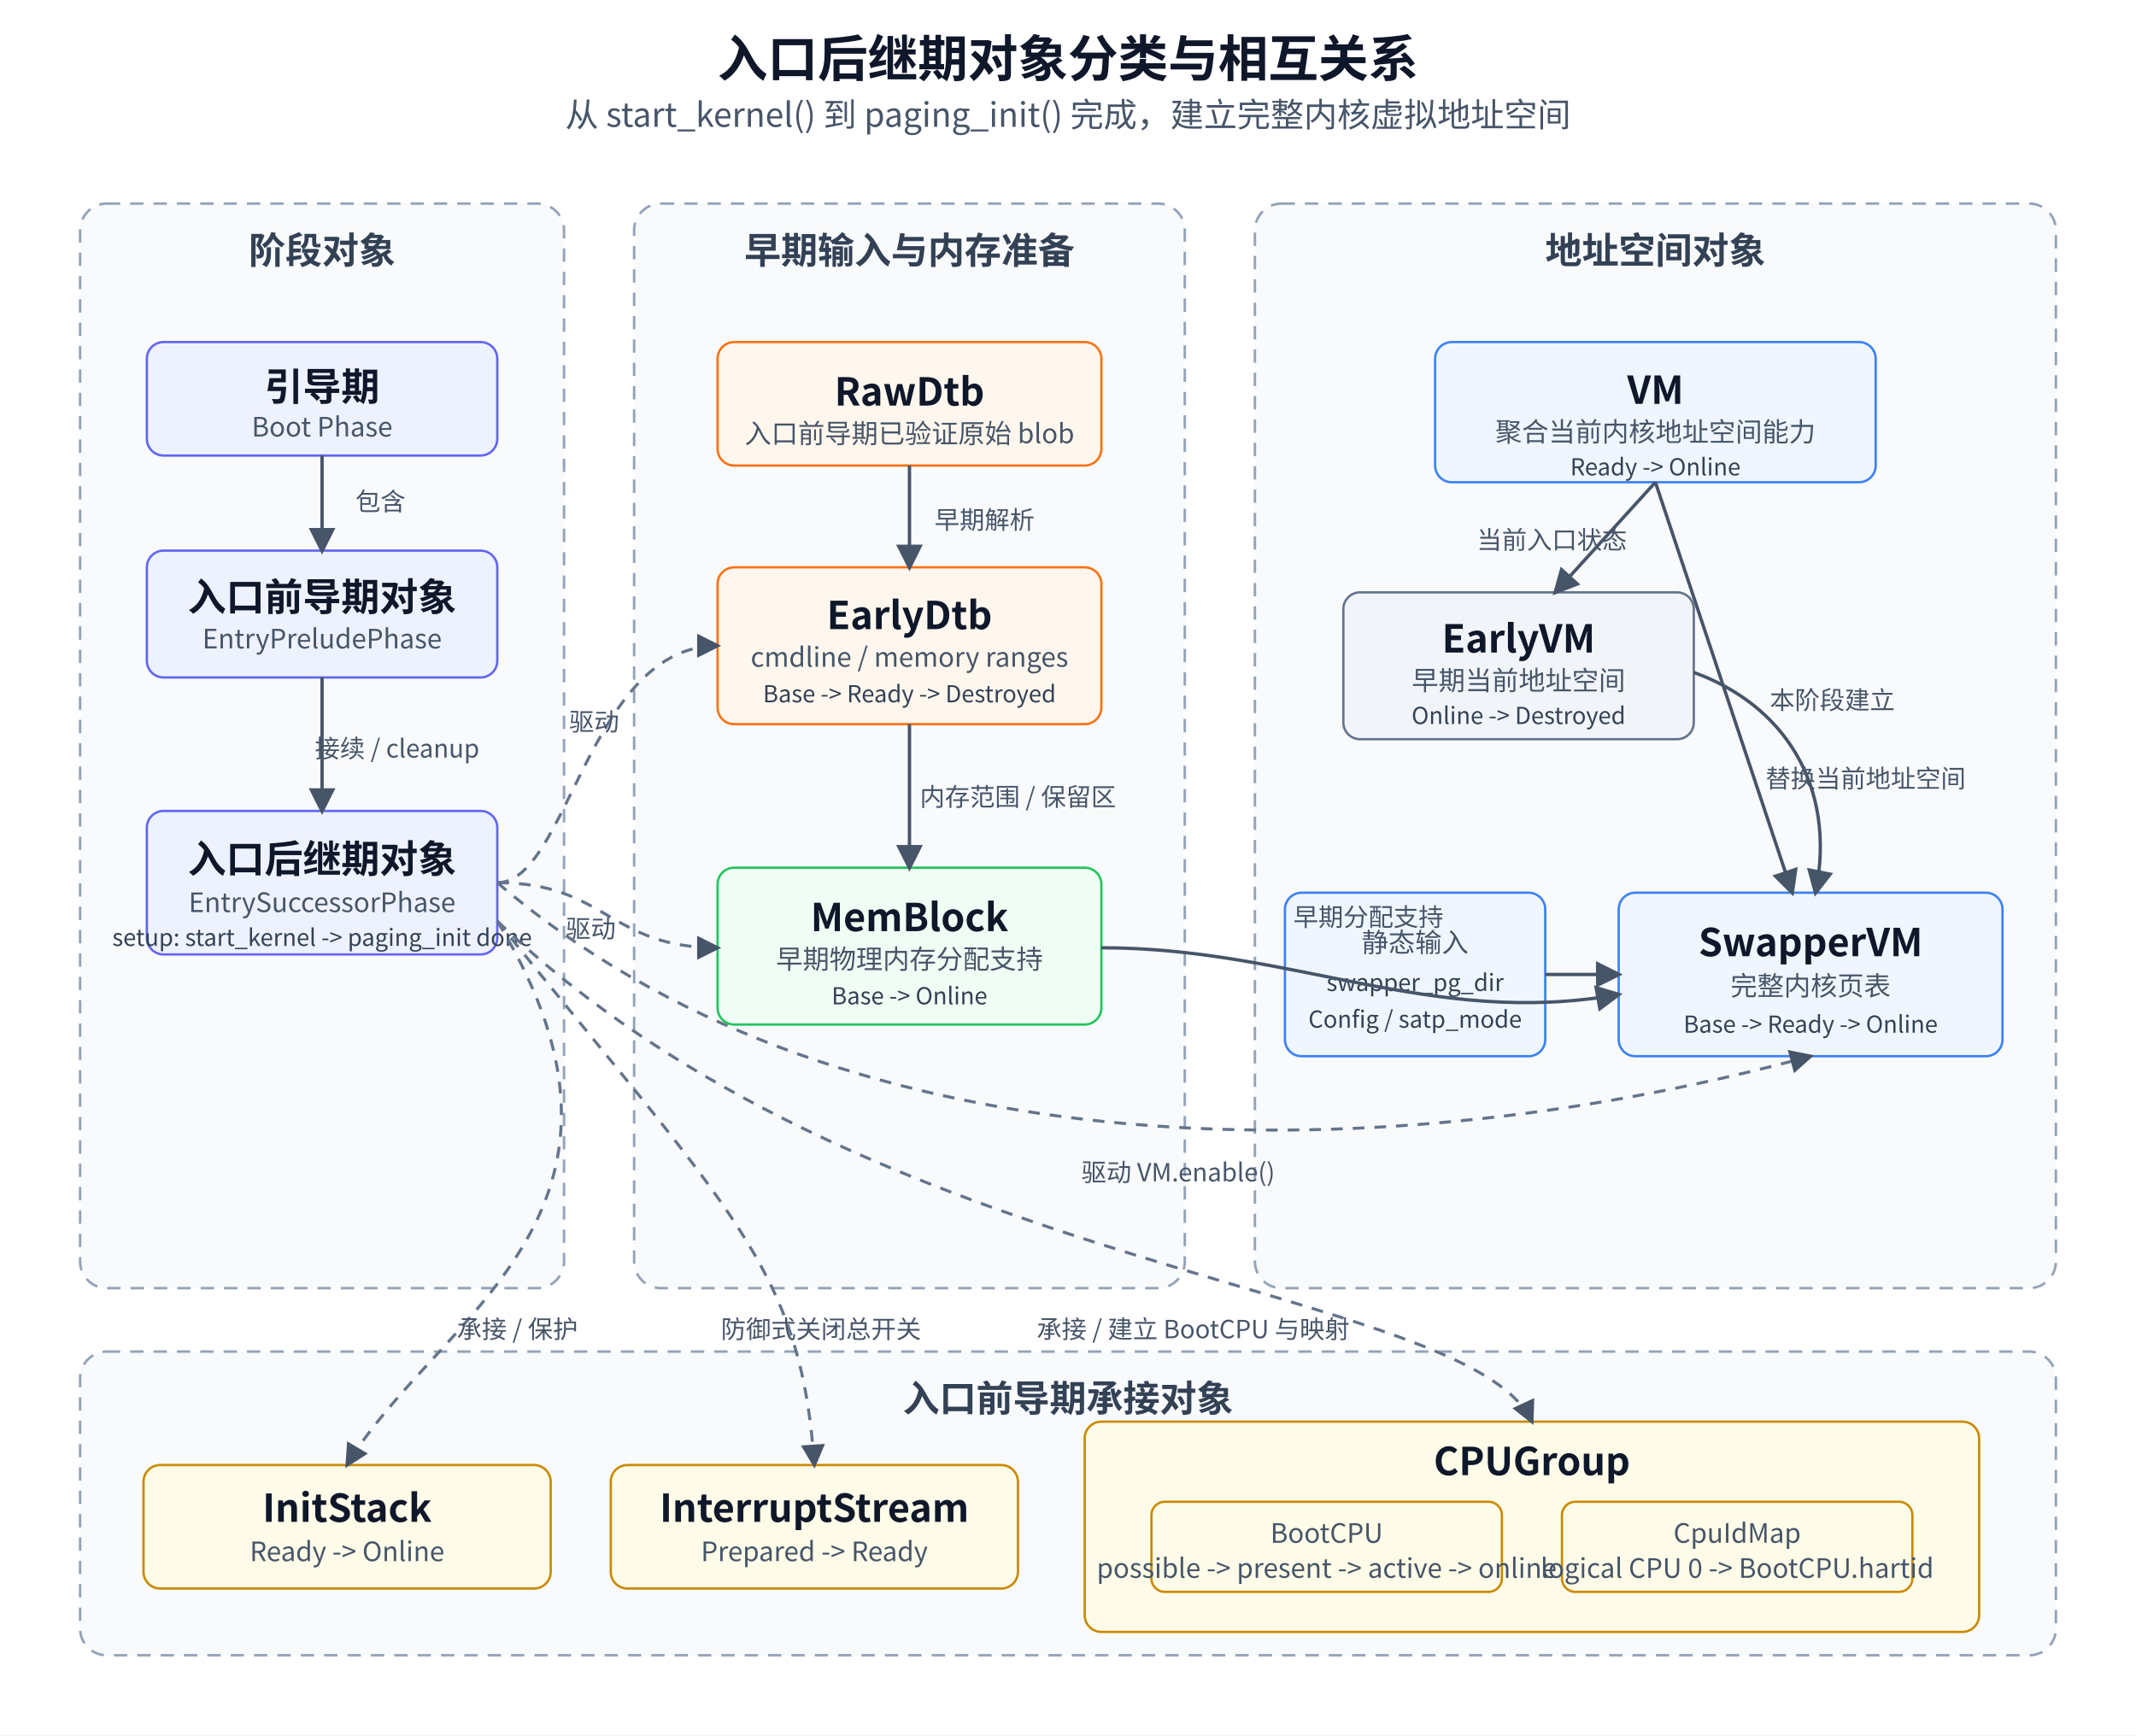
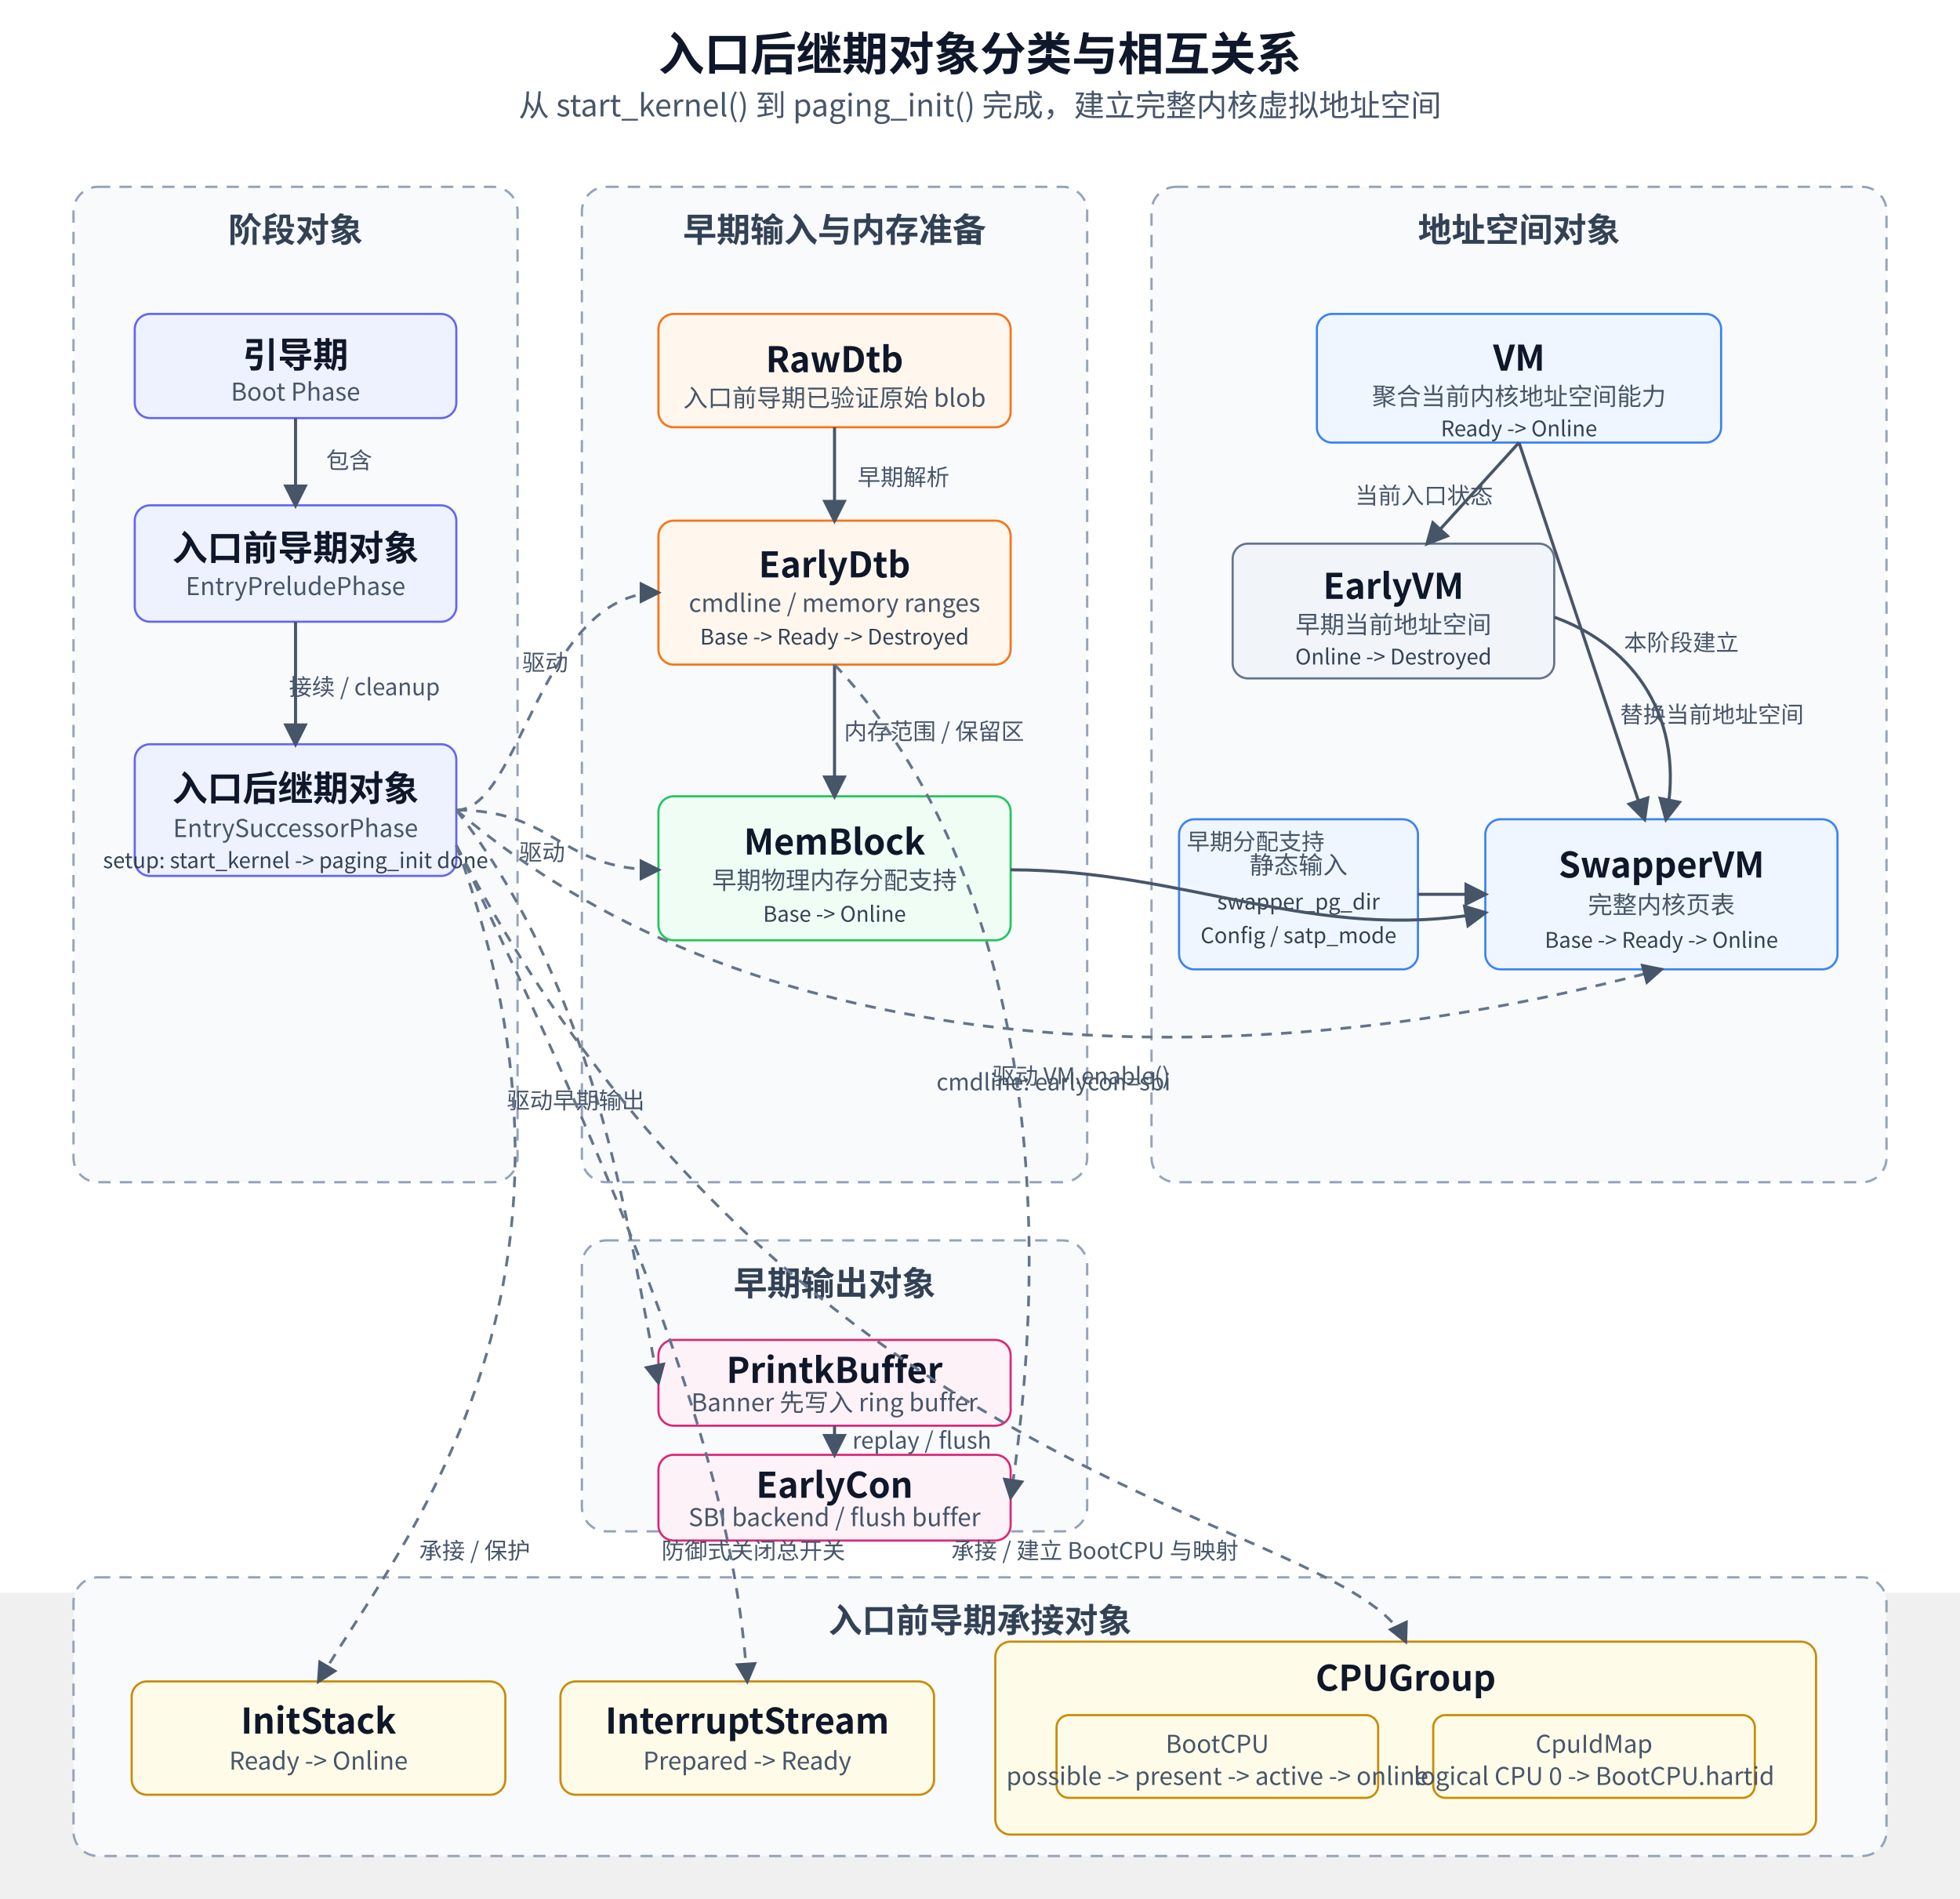
- <svg xmlns="http://www.w3.org/2000/svg" width="1280" height="1040" viewBox="0 0 1280 1040" role="img" aria-labelledby="title desc">
+ <svg xmlns="http://www.w3.org/2000/svg" width="1280" height="1240" viewBox="0 0 1280 1240" role="img" aria-labelledby="title desc">
  <defs>
    <marker id="arrow" viewBox="0 0 10 10" refX="8.5" refY="5" markerWidth="8" markerHeight="8" orient="auto-start-reverse">
      <path d="M 0 0 L 10 5 L 0 10 z" fill="#475569" />
    </marker>
    <style>
      text {
        font-family: "Microsoft YaHei", "Noto Sans CJK SC", "Source Han Sans SC", Arial, sans-serif;
        fill: #0f172a;
      }
      .title { font-size: 30px; font-weight: 600; }
      .subtitle { font-size: 20px; fill: #475569; }
      .group { fill: #f8fafc; stroke: #94a3b8; stroke-width: 1.5; stroke-dasharray: 8 6; }
      .group-label { font-size: 22px; font-weight: 600; fill: #334155; }
      .box { fill: #ffffff; stroke: #334155; stroke-width: 1.4; }
      .phase { fill: #eef2ff; stroke: #6366f1; }
      .dtb { fill: #fff7ed; stroke: #f97316; }
      .mem { fill: #f0fdf4; stroke: #22c55e; }
+       .log { fill: #fdf2f8; stroke: #db2777; }
      .addr { fill: #eff6ff; stroke: #3b82f6; }
      .carry { fill: #fefce8; stroke: #ca8a04; }
      .inactive { fill: #f1f5f9; stroke: #64748b; }
      .label { font-size: 23px; font-weight: 600; text-anchor: middle; dominant-baseline: middle; }
      .small { font-size: 16px; fill: #475569; text-anchor: middle; dominant-baseline: middle; }
      .edge { stroke: #475569; stroke-width: 2; fill: none; marker-end: url(#arrow); }
      .edge-soft { stroke: #64748b; stroke-width: 1.8; stroke-dasharray: 7 6; fill: none; marker-end: url(#arrow); }
      .edge-label { font-size: 15px; fill: #475569; text-anchor: middle; }
      .state { font-size: 14px; fill: #334155; text-anchor: middle; dominant-baseline: middle; }
    </style>
  </defs>
  <rect x="0" y="0" width="1280" height="1040" fill="#ffffff" />
  <text x="640" y="46" text-anchor="middle" class="title">入口后继期对象分类与相互关系</text>
  <text x="640" y="76" text-anchor="middle" class="subtitle">从 start_kernel() 到 paging_init() 完成，建立完整内核虚拟地址空间</text>
  <rect x="48" y="122" width="290" height="650" rx="16" class="group" />
  <text x="193" y="158" class="group-label" text-anchor="middle">阶段对象</text>
  <rect x="88" y="205" width="210" height="68" rx="10" class="box phase" />
  <text x="193" y="232" class="label">引导期</text>
  <text x="193" y="256" class="small">Boot Phase</text>
  <rect x="88" y="330" width="210" height="76" rx="10" class="box phase" />
  <text x="193" y="358" class="label">入口前导期对象</text>
  <text x="193" y="383" class="small">EntryPreludePhase</text>
  <rect x="88" y="486" width="210" height="86" rx="10" class="box phase" />
  <text x="193" y="515" class="label">入口后继期对象</text>
  <text x="193" y="541" class="small">EntrySuccessorPhase</text>
  <text x="193" y="562" class="state">setup: start_kernel -&gt; paging_init done</text>
  <path d="M193 273 L193 330" class="edge" />
  <text x="228" y="306" class="edge-label">包含</text>
  <path d="M193 406 L193 486" class="edge" />
  <text x="238" y="454" class="edge-label">接续 / cleanup</text>
  <rect x="380" y="122" width="330" height="650" rx="16" class="group" />
  <text x="545" y="158" class="group-label" text-anchor="middle">早期输入与内存准备</text>
  <rect x="430" y="205" width="230" height="74" rx="10" class="box dtb" />
  <text x="545" y="235" class="label">RawDtb</text>
  <text x="545" y="260" class="small">入口前导期已验证原始 blob</text>
  <rect x="430" y="340" width="230" height="94" rx="10" class="box dtb" />
  <text x="545" y="369" class="label">EarlyDtb</text>
  <text x="545" y="394" class="small">cmdline / memory ranges</text>
  <text x="545" y="416" class="state">Base -&gt; Ready -&gt; Destroyed</text>
  <rect x="430" y="520" width="230" height="94" rx="10" class="box mem" />
  <text x="545" y="550" class="label">MemBlock</text>
  <text x="545" y="575" class="small">早期物理内存分配支持</text>
  <text x="545" y="597" class="state">Base -&gt; Online</text>
  <path d="M545 279 L545 340" class="edge" />
  <text x="590" y="317" class="edge-label">早期解析</text>
  <path d="M545 434 L545 520" class="edge" />
  <text x="610" y="483" class="edge-label">内存范围 / 保留区</text>
  <rect x="752" y="122" width="480" height="650" rx="16" class="group" />
  <text x="992" y="158" class="group-label" text-anchor="middle">地址空间对象</text>
  <rect x="860" y="205" width="264" height="84" rx="10" class="box addr" />
  <text x="992" y="234" class="label">VM</text>
  <text x="992" y="259" class="small">聚合当前内核地址空间能力</text>
  <text x="992" y="280" class="state">Ready -&gt; Online</text>
  <rect x="805" y="355" width="210" height="88" rx="10" class="box inactive" />
  <text x="910" y="383" class="label">EarlyVM</text>
  <text x="910" y="408" class="small">早期当前地址空间</text>
  <text x="910" y="429" class="state">Online -&gt; Destroyed</text>
  <rect x="970" y="535" width="230" height="98" rx="10" class="box addr" />
  <text x="1085" y="565" class="label">SwapperVM</text>
  <text x="1085" y="591" class="small">完整内核页表</text>
  <text x="1085" y="614" class="state">Base -&gt; Ready -&gt; Online</text>
  <rect x="770" y="535" width="156" height="98" rx="10" class="box addr" />
  <text x="848" y="565" class="small">静态输入</text>
  <text x="848" y="589" class="state">swapper_pg_dir</text>
  <text x="848" y="611" class="state">Config / satp_mode</text>
  <path d="M992 289 L932 355" class="edge" />
  <text x="930" y="329" class="edge-label">当前入口状态</text>
  <path d="M992 289 L1074 535" class="edge" />
  <text x="1098" y="425" class="edge-label">本阶段建立</text>
  <path d="M1015 403 C1068 422, 1101 470, 1088 535" class="edge" />
  <text x="1118" y="472" class="edge-label">替换当前地址空间</text>
  <path d="M926 584 L970 584" class="edge" />
  <path d="M298 529 C340 529, 353 387, 430 387" class="edge-soft" />
  <text x="356" y="438" class="edge-label">驱动</text>
  <path d="M298 529 C363 529, 365 568, 430 568" class="edge-soft" />
  <text x="354" y="562" class="edge-label">驱动</text>
  <path d="M298 529 C498 700, 815 706, 1085 633" class="edge-soft" />
  <text x="706" y="708" class="edge-label">驱动 VM.enable()</text>
  <path d="M660 568 C775 568, 858 616, 970 596" class="edge" />
  <text x="820" y="555" class="edge-label">早期分配支持</text>
-   <rect x="48" y="810" width="1184" height="182" rx="16" class="group" />
-   <text x="640" y="846" class="group-label" text-anchor="middle">入口前导期承接对象</text>
-   <rect x="86" y="878" width="244" height="74" rx="10" class="box carry" />
-   <text x="208" y="904" class="label">InitStack</text>
-   <text x="208" y="930" class="small">Ready -&gt; Online</text>
-   <rect x="366" y="878" width="244" height="74" rx="10" class="box carry" />
-   <text x="488" y="904" class="label">InterruptStream</text>
-   <text x="488" y="930" class="small">Prepared -&gt; Ready</text>
-   <rect x="650" y="852" width="536" height="126" rx="10" class="box carry" />
-   <text x="918" y="876" class="label">CPUGroup</text>
-   <rect x="690" y="900" width="210" height="54" rx="8" class="box carry" />
-   <text x="795" y="919" class="small">BootCPU</text>
-   <text x="795" y="940" class="small">possible -&gt; present -&gt; active -&gt; online</text>
-   <rect x="936" y="900" width="210" height="54" rx="8" class="box carry" />
-   <text x="1041" y="919" class="small">CpuIdMap</text>
-   <text x="1041" y="940" class="small">logical CPU 0 -&gt; BootCPU.hartid</text>
-   <path d="M298 552 C405 728, 260 790, 208 878" class="edge-soft" />
-   <text x="310" y="802" class="edge-label">承接 / 保护</text>
-   <path d="M298 552 C438 726, 480 760, 488 878" class="edge-soft" />
-   <text x="492" y="802" class="edge-label">防御式关闭总开关</text>
-   <path d="M298 552 C520 765, 880 770, 918 852" class="edge-soft" />
-   <text x="715" y="802" class="edge-label">承接 / 建立 BootCPU 与映射</text>
+   <rect x="380" y="810" width="330" height="190" rx="16" class="group" />
+   <text x="545" y="846" class="group-label" text-anchor="middle">早期输出对象</text>
+   <rect x="430" y="875" width="230" height="56" rx="10" class="box log" />
+   <text x="545" y="895" class="label">PrintkBuffer</text>
+   <text x="545" y="916" class="small">Banner 先写入 ring buffer</text>
+   <rect x="430" y="950" width="230" height="56" rx="10" class="box log" />
+   <text x="545" y="970" class="label">EarlyCon</text>
+   <text x="545" y="991" class="small">SBI backend / flush buffer</text>
+   <path d="M545 931 L545 950" class="edge" />
+   <text x="602" y="946" class="edge-label">replay / flush</text>
+   <path d="M545 434 C650 545, 696 740, 660 978" class="edge-soft" />
+   <text x="688" y="712" class="edge-label">cmdline: earlycon=sbi</text>
+   <path d="M298 529 C392 650, 410 805, 430 903" class="edge-soft" />
+   <text x="376" y="724" class="edge-label">驱动早期输出</text>
+   <rect x="48" y="1030" width="1184" height="182" rx="16" class="group" />
+   <text x="640" y="1066" class="group-label" text-anchor="middle">入口前导期承接对象</text>
+   <rect x="86" y="1098" width="244" height="74" rx="10" class="box carry" />
+   <text x="208" y="1124" class="label">InitStack</text>
+   <text x="208" y="1150" class="small">Ready -&gt; Online</text>
+   <rect x="366" y="1098" width="244" height="74" rx="10" class="box carry" />
+   <text x="488" y="1124" class="label">InterruptStream</text>
+   <text x="488" y="1150" class="small">Prepared -&gt; Ready</text>
+   <rect x="650" y="1072" width="536" height="126" rx="10" class="box carry" />
+   <text x="918" y="1096" class="label">CPUGroup</text>
+   <rect x="690" y="1120" width="210" height="54" rx="8" class="box carry" />
+   <text x="795" y="1139" class="small">BootCPU</text>
+   <text x="795" y="1160" class="small">possible -&gt; present -&gt; active -&gt; online</text>
+   <rect x="936" y="1120" width="210" height="54" rx="8" class="box carry" />
+   <text x="1041" y="1139" class="small">CpuIdMap</text>
+   <text x="1041" y="1160" class="small">logical CPU 0 -&gt; BootCPU.hartid</text>
+   <path d="M298 552 C405 842, 260 1010, 208 1098" class="edge-soft" />
+   <text x="310" y="1018" class="edge-label">承接 / 保护</text>
+   <path d="M298 552 C438 842, 480 980, 488 1098" class="edge-soft" />
+   <text x="492" y="1018" class="edge-label">防御式关闭总开关</text>
+   <path d="M298 552 C520 978, 880 990, 918 1072" class="edge-soft" />
+   <text x="715" y="1018" class="edge-label">承接 / 建立 BootCPU 与映射</text>
</svg>
